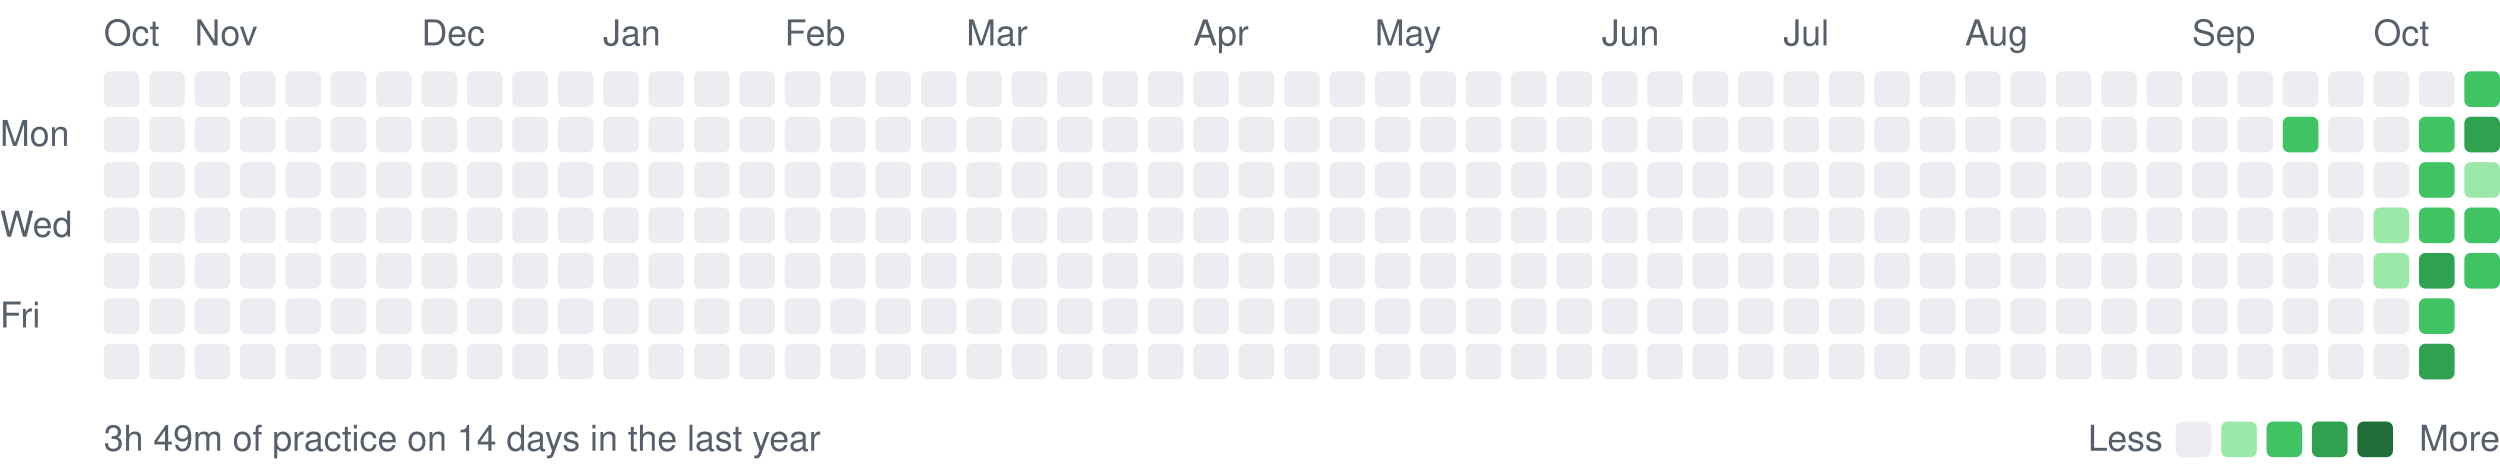
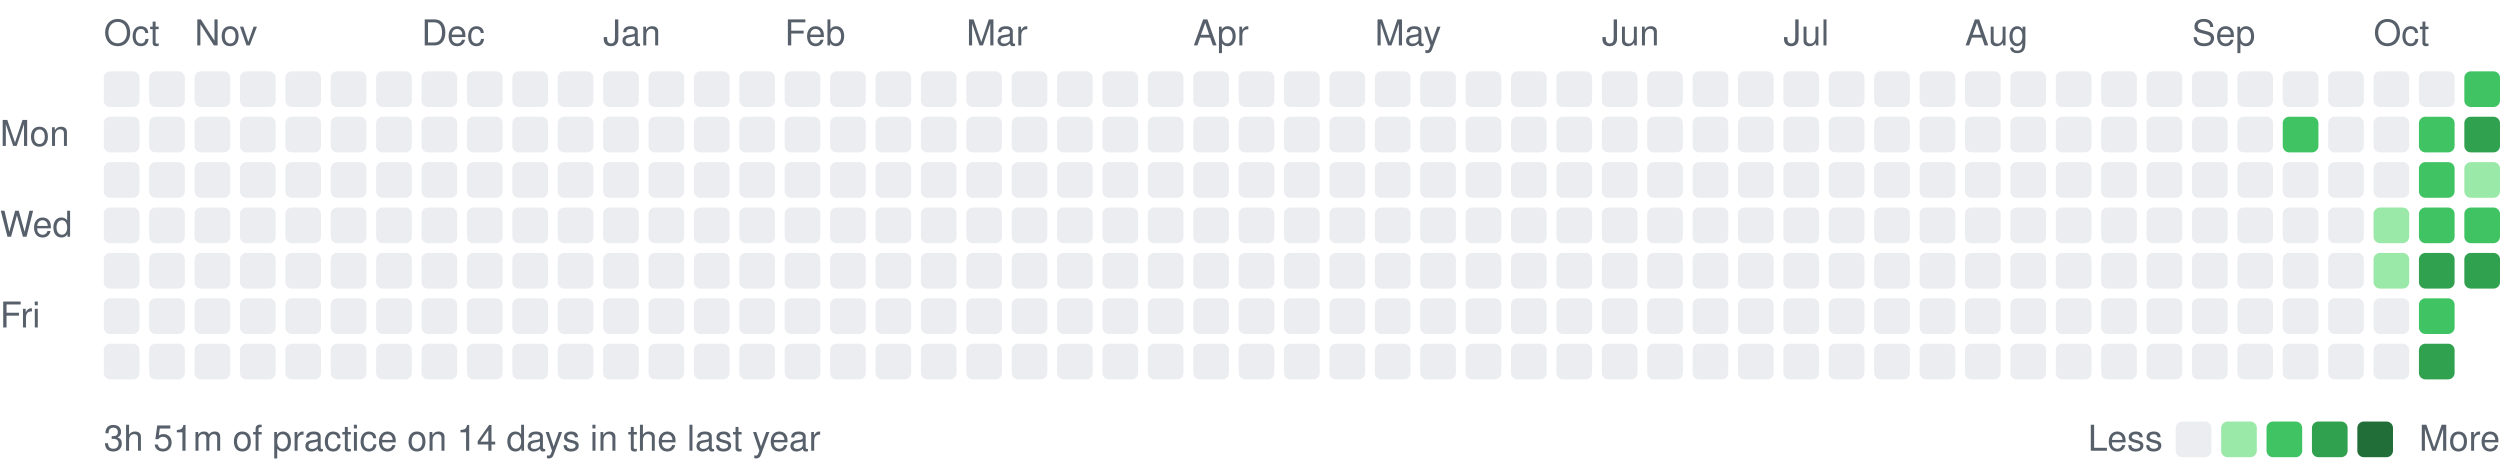
<svg xmlns="http://www.w3.org/2000/svg" width="771" height="145" viewBox="0 0 771 145" font-family="-apple-system, BlinkMacSystemFont, 'Segoe UI', Helvetica, Arial, sans-serif" font-size="11">
  <style>
.kc-t { fill: #57606a; }
.kc-h { fill: #24292f; }
.kc-g { stroke: #d0d7de; }
.kc-l0 { fill: #ebedf0; }
.kc-l1 { fill: #9be9a8; }
.kc-l2 { fill: #40c463; }
.kc-l3 { fill: #30a14e; }
.kc-l4 { fill: #216e39; }
.kc-line { stroke: #2da44e; }
.kc-dot { fill: #2da44e; }
@media (prefers-color-scheme: dark) {
:root:not([data-theme="light"]) .kc-t { fill: #8b949e; }
:root:not([data-theme="light"]) .kc-h { fill: #e6edf3; }
:root:not([data-theme="light"]) .kc-g { stroke: #30363d; }
:root:not([data-theme="light"]) .kc-l0 { fill: #262a31; }
:root:not([data-theme="light"]) .kc-l1 { fill: #0e4429; }
:root:not([data-theme="light"]) .kc-l2 { fill: #006d32; }
:root:not([data-theme="light"]) .kc-l3 { fill: #26a641; }
:root:not([data-theme="light"]) .kc-l4 { fill: #39d353; }
:root:not([data-theme="light"]) .kc-line { stroke: #3fb950; }
:root:not([data-theme="light"]) .kc-dot { fill: #3fb950; }
}
:root[data-theme="dark"] .kc-t { fill: #8b949e; }
:root[data-theme="dark"] .kc-h { fill: #e6edf3; }
:root[data-theme="dark"] .kc-g { stroke: #30363d; }
:root[data-theme="dark"] .kc-l0 { fill: #262a31; }
:root[data-theme="dark"] .kc-l1 { fill: #0e4429; }
:root[data-theme="dark"] .kc-l2 { fill: #006d32; }
:root[data-theme="dark"] .kc-l3 { fill: #26a641; }
:root[data-theme="dark"] .kc-l4 { fill: #39d353; }
:root[data-theme="dark"] .kc-line { stroke: #3fb950; }
:root[data-theme="dark"] .kc-dot { fill: #3fb950; }
</style>
  <text class="kc-t" x="32" y="14">Oct</text>
  <text class="kc-t" x="60" y="14">Nov</text>
  <text class="kc-t" x="130" y="14">Dec</text>
  <text class="kc-t" x="186" y="14">Jan</text>
  <text class="kc-t" x="242" y="14">Feb</text>
  <text class="kc-t" x="298" y="14">Mar</text>
  <text class="kc-t" x="368" y="14">Apr</text>
  <text class="kc-t" x="424" y="14">May</text>
  <text class="kc-t" x="494" y="14">Jun</text>
  <text class="kc-t" x="550" y="14">Jul</text>
  <text class="kc-t" x="606" y="14">Aug</text>
  <text class="kc-t" x="676" y="14">Sep</text>
  <text class="kc-t" x="732" y="14">Oct</text>
  <text class="kc-t" x="0" y="45">Mon</text>
  <text class="kc-t" x="0" y="73">Wed</text>
  <text class="kc-t" x="0" y="101">Fri</text>
  <rect class="kc-l0" x="32" y="22" width="11" height="11" rx="2" />
  <rect class="kc-l0" x="32" y="36" width="11" height="11" rx="2" />
  <rect class="kc-l0" x="32" y="50" width="11" height="11" rx="2" />
  <rect class="kc-l0" x="32" y="64" width="11" height="11" rx="2" />
  <rect class="kc-l0" x="32" y="78" width="11" height="11" rx="2" />
  <rect class="kc-l0" x="32" y="92" width="11" height="11" rx="2" />
  <rect class="kc-l0" x="32" y="106" width="11" height="11" rx="2" />
  <rect class="kc-l0" x="46" y="22" width="11" height="11" rx="2" />
  <rect class="kc-l0" x="46" y="36" width="11" height="11" rx="2" />
  <rect class="kc-l0" x="46" y="50" width="11" height="11" rx="2" />
  <rect class="kc-l0" x="46" y="64" width="11" height="11" rx="2" />
  <rect class="kc-l0" x="46" y="78" width="11" height="11" rx="2" />
  <rect class="kc-l0" x="46" y="92" width="11" height="11" rx="2" />
  <rect class="kc-l0" x="46" y="106" width="11" height="11" rx="2" />
  <rect class="kc-l0" x="60" y="22" width="11" height="11" rx="2" />
  <rect class="kc-l0" x="60" y="36" width="11" height="11" rx="2" />
  <rect class="kc-l0" x="60" y="50" width="11" height="11" rx="2" />
  <rect class="kc-l0" x="60" y="64" width="11" height="11" rx="2" />
  <rect class="kc-l0" x="60" y="78" width="11" height="11" rx="2" />
  <rect class="kc-l0" x="60" y="92" width="11" height="11" rx="2" />
  <rect class="kc-l0" x="60" y="106" width="11" height="11" rx="2" />
  <rect class="kc-l0" x="74" y="22" width="11" height="11" rx="2" />
  <rect class="kc-l0" x="74" y="36" width="11" height="11" rx="2" />
  <rect class="kc-l0" x="74" y="50" width="11" height="11" rx="2" />
  <rect class="kc-l0" x="74" y="64" width="11" height="11" rx="2" />
  <rect class="kc-l0" x="74" y="78" width="11" height="11" rx="2" />
  <rect class="kc-l0" x="74" y="92" width="11" height="11" rx="2" />
  <rect class="kc-l0" x="74" y="106" width="11" height="11" rx="2" />
  <rect class="kc-l0" x="88" y="22" width="11" height="11" rx="2" />
  <rect class="kc-l0" x="88" y="36" width="11" height="11" rx="2" />
  <rect class="kc-l0" x="88" y="50" width="11" height="11" rx="2" />
  <rect class="kc-l0" x="88" y="64" width="11" height="11" rx="2" />
  <rect class="kc-l0" x="88" y="78" width="11" height="11" rx="2" />
  <rect class="kc-l0" x="88" y="92" width="11" height="11" rx="2" />
  <rect class="kc-l0" x="88" y="106" width="11" height="11" rx="2" />
  <rect class="kc-l0" x="102" y="22" width="11" height="11" rx="2" />
  <rect class="kc-l0" x="102" y="36" width="11" height="11" rx="2" />
  <rect class="kc-l0" x="102" y="50" width="11" height="11" rx="2" />
  <rect class="kc-l0" x="102" y="64" width="11" height="11" rx="2" />
  <rect class="kc-l0" x="102" y="78" width="11" height="11" rx="2" />
  <rect class="kc-l0" x="102" y="92" width="11" height="11" rx="2" />
  <rect class="kc-l0" x="102" y="106" width="11" height="11" rx="2" />
  <rect class="kc-l0" x="116" y="22" width="11" height="11" rx="2" />
  <rect class="kc-l0" x="116" y="36" width="11" height="11" rx="2" />
  <rect class="kc-l0" x="116" y="50" width="11" height="11" rx="2" />
  <rect class="kc-l0" x="116" y="64" width="11" height="11" rx="2" />
  <rect class="kc-l0" x="116" y="78" width="11" height="11" rx="2" />
  <rect class="kc-l0" x="116" y="92" width="11" height="11" rx="2" />
  <rect class="kc-l0" x="116" y="106" width="11" height="11" rx="2" />
  <rect class="kc-l0" x="130" y="22" width="11" height="11" rx="2" />
  <rect class="kc-l0" x="130" y="36" width="11" height="11" rx="2" />
  <rect class="kc-l0" x="130" y="50" width="11" height="11" rx="2" />
  <rect class="kc-l0" x="130" y="64" width="11" height="11" rx="2" />
  <rect class="kc-l0" x="130" y="78" width="11" height="11" rx="2" />
  <rect class="kc-l0" x="130" y="92" width="11" height="11" rx="2" />
  <rect class="kc-l0" x="130" y="106" width="11" height="11" rx="2" />
  <rect class="kc-l0" x="144" y="22" width="11" height="11" rx="2" />
  <rect class="kc-l0" x="144" y="36" width="11" height="11" rx="2" />
  <rect class="kc-l0" x="144" y="50" width="11" height="11" rx="2" />
  <rect class="kc-l0" x="144" y="64" width="11" height="11" rx="2" />
  <rect class="kc-l0" x="144" y="78" width="11" height="11" rx="2" />
  <rect class="kc-l0" x="144" y="92" width="11" height="11" rx="2" />
  <rect class="kc-l0" x="144" y="106" width="11" height="11" rx="2" />
  <rect class="kc-l0" x="158" y="22" width="11" height="11" rx="2" />
  <rect class="kc-l0" x="158" y="36" width="11" height="11" rx="2" />
  <rect class="kc-l0" x="158" y="50" width="11" height="11" rx="2" />
  <rect class="kc-l0" x="158" y="64" width="11" height="11" rx="2" />
  <rect class="kc-l0" x="158" y="78" width="11" height="11" rx="2" />
  <rect class="kc-l0" x="158" y="92" width="11" height="11" rx="2" />
  <rect class="kc-l0" x="158" y="106" width="11" height="11" rx="2" />
  <rect class="kc-l0" x="172" y="22" width="11" height="11" rx="2" />
  <rect class="kc-l0" x="172" y="36" width="11" height="11" rx="2" />
  <rect class="kc-l0" x="172" y="50" width="11" height="11" rx="2" />
  <rect class="kc-l0" x="172" y="64" width="11" height="11" rx="2" />
  <rect class="kc-l0" x="172" y="78" width="11" height="11" rx="2" />
  <rect class="kc-l0" x="172" y="92" width="11" height="11" rx="2" />
  <rect class="kc-l0" x="172" y="106" width="11" height="11" rx="2" />
  <rect class="kc-l0" x="186" y="22" width="11" height="11" rx="2" />
  <rect class="kc-l0" x="186" y="36" width="11" height="11" rx="2" />
  <rect class="kc-l0" x="186" y="50" width="11" height="11" rx="2" />
  <rect class="kc-l0" x="186" y="64" width="11" height="11" rx="2" />
  <rect class="kc-l0" x="186" y="78" width="11" height="11" rx="2" />
  <rect class="kc-l0" x="186" y="92" width="11" height="11" rx="2" />
  <rect class="kc-l0" x="186" y="106" width="11" height="11" rx="2" />
  <rect class="kc-l0" x="200" y="22" width="11" height="11" rx="2" />
  <rect class="kc-l0" x="200" y="36" width="11" height="11" rx="2" />
  <rect class="kc-l0" x="200" y="50" width="11" height="11" rx="2" />
  <rect class="kc-l0" x="200" y="64" width="11" height="11" rx="2" />
  <rect class="kc-l0" x="200" y="78" width="11" height="11" rx="2" />
  <rect class="kc-l0" x="200" y="92" width="11" height="11" rx="2" />
  <rect class="kc-l0" x="200" y="106" width="11" height="11" rx="2" />
  <rect class="kc-l0" x="214" y="22" width="11" height="11" rx="2" />
  <rect class="kc-l0" x="214" y="36" width="11" height="11" rx="2" />
  <rect class="kc-l0" x="214" y="50" width="11" height="11" rx="2" />
  <rect class="kc-l0" x="214" y="64" width="11" height="11" rx="2" />
  <rect class="kc-l0" x="214" y="78" width="11" height="11" rx="2" />
  <rect class="kc-l0" x="214" y="92" width="11" height="11" rx="2" />
  <rect class="kc-l0" x="214" y="106" width="11" height="11" rx="2" />
  <rect class="kc-l0" x="228" y="22" width="11" height="11" rx="2" />
  <rect class="kc-l0" x="228" y="36" width="11" height="11" rx="2" />
  <rect class="kc-l0" x="228" y="50" width="11" height="11" rx="2" />
  <rect class="kc-l0" x="228" y="64" width="11" height="11" rx="2" />
  <rect class="kc-l0" x="228" y="78" width="11" height="11" rx="2" />
  <rect class="kc-l0" x="228" y="92" width="11" height="11" rx="2" />
  <rect class="kc-l0" x="228" y="106" width="11" height="11" rx="2" />
  <rect class="kc-l0" x="242" y="22" width="11" height="11" rx="2" />
  <rect class="kc-l0" x="242" y="36" width="11" height="11" rx="2" />
  <rect class="kc-l0" x="242" y="50" width="11" height="11" rx="2" />
  <rect class="kc-l0" x="242" y="64" width="11" height="11" rx="2" />
  <rect class="kc-l0" x="242" y="78" width="11" height="11" rx="2" />
  <rect class="kc-l0" x="242" y="92" width="11" height="11" rx="2" />
  <rect class="kc-l0" x="242" y="106" width="11" height="11" rx="2" />
  <rect class="kc-l0" x="256" y="22" width="11" height="11" rx="2" />
  <rect class="kc-l0" x="256" y="36" width="11" height="11" rx="2" />
  <rect class="kc-l0" x="256" y="50" width="11" height="11" rx="2" />
  <rect class="kc-l0" x="256" y="64" width="11" height="11" rx="2" />
  <rect class="kc-l0" x="256" y="78" width="11" height="11" rx="2" />
  <rect class="kc-l0" x="256" y="92" width="11" height="11" rx="2" />
  <rect class="kc-l0" x="256" y="106" width="11" height="11" rx="2" />
  <rect class="kc-l0" x="270" y="22" width="11" height="11" rx="2" />
  <rect class="kc-l0" x="270" y="36" width="11" height="11" rx="2" />
  <rect class="kc-l0" x="270" y="50" width="11" height="11" rx="2" />
  <rect class="kc-l0" x="270" y="64" width="11" height="11" rx="2" />
  <rect class="kc-l0" x="270" y="78" width="11" height="11" rx="2" />
  <rect class="kc-l0" x="270" y="92" width="11" height="11" rx="2" />
  <rect class="kc-l0" x="270" y="106" width="11" height="11" rx="2" />
  <rect class="kc-l0" x="284" y="22" width="11" height="11" rx="2" />
  <rect class="kc-l0" x="284" y="36" width="11" height="11" rx="2" />
  <rect class="kc-l0" x="284" y="50" width="11" height="11" rx="2" />
  <rect class="kc-l0" x="284" y="64" width="11" height="11" rx="2" />
  <rect class="kc-l0" x="284" y="78" width="11" height="11" rx="2" />
  <rect class="kc-l0" x="284" y="92" width="11" height="11" rx="2" />
  <rect class="kc-l0" x="284" y="106" width="11" height="11" rx="2" />
  <rect class="kc-l0" x="298" y="22" width="11" height="11" rx="2" />
  <rect class="kc-l0" x="298" y="36" width="11" height="11" rx="2" />
  <rect class="kc-l0" x="298" y="50" width="11" height="11" rx="2" />
  <rect class="kc-l0" x="298" y="64" width="11" height="11" rx="2" />
  <rect class="kc-l0" x="298" y="78" width="11" height="11" rx="2" />
  <rect class="kc-l0" x="298" y="92" width="11" height="11" rx="2" />
  <rect class="kc-l0" x="298" y="106" width="11" height="11" rx="2" />
  <rect class="kc-l0" x="312" y="22" width="11" height="11" rx="2" />
  <rect class="kc-l0" x="312" y="36" width="11" height="11" rx="2" />
  <rect class="kc-l0" x="312" y="50" width="11" height="11" rx="2" />
  <rect class="kc-l0" x="312" y="64" width="11" height="11" rx="2" />
  <rect class="kc-l0" x="312" y="78" width="11" height="11" rx="2" />
  <rect class="kc-l0" x="312" y="92" width="11" height="11" rx="2" />
  <rect class="kc-l0" x="312" y="106" width="11" height="11" rx="2" />
  <rect class="kc-l0" x="326" y="22" width="11" height="11" rx="2" />
  <rect class="kc-l0" x="326" y="36" width="11" height="11" rx="2" />
  <rect class="kc-l0" x="326" y="50" width="11" height="11" rx="2" />
  <rect class="kc-l0" x="326" y="64" width="11" height="11" rx="2" />
  <rect class="kc-l0" x="326" y="78" width="11" height="11" rx="2" />
  <rect class="kc-l0" x="326" y="92" width="11" height="11" rx="2" />
  <rect class="kc-l0" x="326" y="106" width="11" height="11" rx="2" />
  <rect class="kc-l0" x="340" y="22" width="11" height="11" rx="2" />
  <rect class="kc-l0" x="340" y="36" width="11" height="11" rx="2" />
  <rect class="kc-l0" x="340" y="50" width="11" height="11" rx="2" />
  <rect class="kc-l0" x="340" y="64" width="11" height="11" rx="2" />
  <rect class="kc-l0" x="340" y="78" width="11" height="11" rx="2" />
  <rect class="kc-l0" x="340" y="92" width="11" height="11" rx="2" />
  <rect class="kc-l0" x="340" y="106" width="11" height="11" rx="2" />
  <rect class="kc-l0" x="354" y="22" width="11" height="11" rx="2" />
  <rect class="kc-l0" x="354" y="36" width="11" height="11" rx="2" />
  <rect class="kc-l0" x="354" y="50" width="11" height="11" rx="2" />
  <rect class="kc-l0" x="354" y="64" width="11" height="11" rx="2" />
  <rect class="kc-l0" x="354" y="78" width="11" height="11" rx="2" />
  <rect class="kc-l0" x="354" y="92" width="11" height="11" rx="2" />
  <rect class="kc-l0" x="354" y="106" width="11" height="11" rx="2" />
  <rect class="kc-l0" x="368" y="22" width="11" height="11" rx="2" />
  <rect class="kc-l0" x="368" y="36" width="11" height="11" rx="2" />
  <rect class="kc-l0" x="368" y="50" width="11" height="11" rx="2" />
  <rect class="kc-l0" x="368" y="64" width="11" height="11" rx="2" />
  <rect class="kc-l0" x="368" y="78" width="11" height="11" rx="2" />
  <rect class="kc-l0" x="368" y="92" width="11" height="11" rx="2" />
  <rect class="kc-l0" x="368" y="106" width="11" height="11" rx="2" />
  <rect class="kc-l0" x="382" y="22" width="11" height="11" rx="2" />
  <rect class="kc-l0" x="382" y="36" width="11" height="11" rx="2" />
  <rect class="kc-l0" x="382" y="50" width="11" height="11" rx="2" />
  <rect class="kc-l0" x="382" y="64" width="11" height="11" rx="2" />
  <rect class="kc-l0" x="382" y="78" width="11" height="11" rx="2" />
  <rect class="kc-l0" x="382" y="92" width="11" height="11" rx="2" />
  <rect class="kc-l0" x="382" y="106" width="11" height="11" rx="2" />
  <rect class="kc-l0" x="396" y="22" width="11" height="11" rx="2" />
  <rect class="kc-l0" x="396" y="36" width="11" height="11" rx="2" />
  <rect class="kc-l0" x="396" y="50" width="11" height="11" rx="2" />
  <rect class="kc-l0" x="396" y="64" width="11" height="11" rx="2" />
  <rect class="kc-l0" x="396" y="78" width="11" height="11" rx="2" />
  <rect class="kc-l0" x="396" y="92" width="11" height="11" rx="2" />
  <rect class="kc-l0" x="396" y="106" width="11" height="11" rx="2" />
  <rect class="kc-l0" x="410" y="22" width="11" height="11" rx="2" />
  <rect class="kc-l0" x="410" y="36" width="11" height="11" rx="2" />
  <rect class="kc-l0" x="410" y="50" width="11" height="11" rx="2" />
  <rect class="kc-l0" x="410" y="64" width="11" height="11" rx="2" />
  <rect class="kc-l0" x="410" y="78" width="11" height="11" rx="2" />
  <rect class="kc-l0" x="410" y="92" width="11" height="11" rx="2" />
  <rect class="kc-l0" x="410" y="106" width="11" height="11" rx="2" />
  <rect class="kc-l0" x="424" y="22" width="11" height="11" rx="2" />
  <rect class="kc-l0" x="424" y="36" width="11" height="11" rx="2" />
  <rect class="kc-l0" x="424" y="50" width="11" height="11" rx="2" />
  <rect class="kc-l0" x="424" y="64" width="11" height="11" rx="2" />
  <rect class="kc-l0" x="424" y="78" width="11" height="11" rx="2" />
  <rect class="kc-l0" x="424" y="92" width="11" height="11" rx="2" />
  <rect class="kc-l0" x="424" y="106" width="11" height="11" rx="2" />
  <rect class="kc-l0" x="438" y="22" width="11" height="11" rx="2" />
  <rect class="kc-l0" x="438" y="36" width="11" height="11" rx="2" />
  <rect class="kc-l0" x="438" y="50" width="11" height="11" rx="2" />
  <rect class="kc-l0" x="438" y="64" width="11" height="11" rx="2" />
  <rect class="kc-l0" x="438" y="78" width="11" height="11" rx="2" />
  <rect class="kc-l0" x="438" y="92" width="11" height="11" rx="2" />
  <rect class="kc-l0" x="438" y="106" width="11" height="11" rx="2" />
  <rect class="kc-l0" x="452" y="22" width="11" height="11" rx="2" />
  <rect class="kc-l0" x="452" y="36" width="11" height="11" rx="2" />
  <rect class="kc-l0" x="452" y="50" width="11" height="11" rx="2" />
  <rect class="kc-l0" x="452" y="64" width="11" height="11" rx="2" />
  <rect class="kc-l0" x="452" y="78" width="11" height="11" rx="2" />
  <rect class="kc-l0" x="452" y="92" width="11" height="11" rx="2" />
  <rect class="kc-l0" x="452" y="106" width="11" height="11" rx="2" />
  <rect class="kc-l0" x="466" y="22" width="11" height="11" rx="2" />
  <rect class="kc-l0" x="466" y="36" width="11" height="11" rx="2" />
  <rect class="kc-l0" x="466" y="50" width="11" height="11" rx="2" />
  <rect class="kc-l0" x="466" y="64" width="11" height="11" rx="2" />
  <rect class="kc-l0" x="466" y="78" width="11" height="11" rx="2" />
  <rect class="kc-l0" x="466" y="92" width="11" height="11" rx="2" />
  <rect class="kc-l0" x="466" y="106" width="11" height="11" rx="2" />
  <rect class="kc-l0" x="480" y="22" width="11" height="11" rx="2" />
  <rect class="kc-l0" x="480" y="36" width="11" height="11" rx="2" />
  <rect class="kc-l0" x="480" y="50" width="11" height="11" rx="2" />
  <rect class="kc-l0" x="480" y="64" width="11" height="11" rx="2" />
  <rect class="kc-l0" x="480" y="78" width="11" height="11" rx="2" />
  <rect class="kc-l0" x="480" y="92" width="11" height="11" rx="2" />
  <rect class="kc-l0" x="480" y="106" width="11" height="11" rx="2" />
  <rect class="kc-l0" x="494" y="22" width="11" height="11" rx="2" />
  <rect class="kc-l0" x="494" y="36" width="11" height="11" rx="2" />
  <rect class="kc-l0" x="494" y="50" width="11" height="11" rx="2" />
  <rect class="kc-l0" x="494" y="64" width="11" height="11" rx="2" />
  <rect class="kc-l0" x="494" y="78" width="11" height="11" rx="2" />
  <rect class="kc-l0" x="494" y="92" width="11" height="11" rx="2" />
  <rect class="kc-l0" x="494" y="106" width="11" height="11" rx="2" />
  <rect class="kc-l0" x="508" y="22" width="11" height="11" rx="2" />
  <rect class="kc-l0" x="508" y="36" width="11" height="11" rx="2" />
  <rect class="kc-l0" x="508" y="50" width="11" height="11" rx="2" />
  <rect class="kc-l0" x="508" y="64" width="11" height="11" rx="2" />
  <rect class="kc-l0" x="508" y="78" width="11" height="11" rx="2" />
  <rect class="kc-l0" x="508" y="92" width="11" height="11" rx="2" />
  <rect class="kc-l0" x="508" y="106" width="11" height="11" rx="2" />
  <rect class="kc-l0" x="522" y="22" width="11" height="11" rx="2" />
  <rect class="kc-l0" x="522" y="36" width="11" height="11" rx="2" />
  <rect class="kc-l0" x="522" y="50" width="11" height="11" rx="2" />
  <rect class="kc-l0" x="522" y="64" width="11" height="11" rx="2" />
  <rect class="kc-l0" x="522" y="78" width="11" height="11" rx="2" />
  <rect class="kc-l0" x="522" y="92" width="11" height="11" rx="2" />
  <rect class="kc-l0" x="522" y="106" width="11" height="11" rx="2" />
  <rect class="kc-l0" x="536" y="22" width="11" height="11" rx="2" />
  <rect class="kc-l0" x="536" y="36" width="11" height="11" rx="2" />
  <rect class="kc-l0" x="536" y="50" width="11" height="11" rx="2" />
  <rect class="kc-l0" x="536" y="64" width="11" height="11" rx="2" />
  <rect class="kc-l0" x="536" y="78" width="11" height="11" rx="2" />
  <rect class="kc-l0" x="536" y="92" width="11" height="11" rx="2" />
  <rect class="kc-l0" x="536" y="106" width="11" height="11" rx="2" />
  <rect class="kc-l0" x="550" y="22" width="11" height="11" rx="2" />
  <rect class="kc-l0" x="550" y="36" width="11" height="11" rx="2" />
  <rect class="kc-l0" x="550" y="50" width="11" height="11" rx="2" />
  <rect class="kc-l0" x="550" y="64" width="11" height="11" rx="2" />
  <rect class="kc-l0" x="550" y="78" width="11" height="11" rx="2" />
  <rect class="kc-l0" x="550" y="92" width="11" height="11" rx="2" />
  <rect class="kc-l0" x="550" y="106" width="11" height="11" rx="2" />
  <rect class="kc-l0" x="564" y="22" width="11" height="11" rx="2" />
  <rect class="kc-l0" x="564" y="36" width="11" height="11" rx="2" />
  <rect class="kc-l0" x="564" y="50" width="11" height="11" rx="2" />
  <rect class="kc-l0" x="564" y="64" width="11" height="11" rx="2" />
  <rect class="kc-l0" x="564" y="78" width="11" height="11" rx="2" />
  <rect class="kc-l0" x="564" y="92" width="11" height="11" rx="2" />
  <rect class="kc-l0" x="564" y="106" width="11" height="11" rx="2" />
  <rect class="kc-l0" x="578" y="22" width="11" height="11" rx="2" />
  <rect class="kc-l0" x="578" y="36" width="11" height="11" rx="2" />
  <rect class="kc-l0" x="578" y="50" width="11" height="11" rx="2" />
  <rect class="kc-l0" x="578" y="64" width="11" height="11" rx="2" />
  <rect class="kc-l0" x="578" y="78" width="11" height="11" rx="2" />
  <rect class="kc-l0" x="578" y="92" width="11" height="11" rx="2" />
  <rect class="kc-l0" x="578" y="106" width="11" height="11" rx="2" />
  <rect class="kc-l0" x="592" y="22" width="11" height="11" rx="2" />
  <rect class="kc-l0" x="592" y="36" width="11" height="11" rx="2" />
  <rect class="kc-l0" x="592" y="50" width="11" height="11" rx="2" />
  <rect class="kc-l0" x="592" y="64" width="11" height="11" rx="2" />
  <rect class="kc-l0" x="592" y="78" width="11" height="11" rx="2" />
  <rect class="kc-l0" x="592" y="92" width="11" height="11" rx="2" />
  <rect class="kc-l0" x="592" y="106" width="11" height="11" rx="2" />
  <rect class="kc-l0" x="606" y="22" width="11" height="11" rx="2" />
  <rect class="kc-l0" x="606" y="36" width="11" height="11" rx="2" />
  <rect class="kc-l0" x="606" y="50" width="11" height="11" rx="2" />
  <rect class="kc-l0" x="606" y="64" width="11" height="11" rx="2" />
  <rect class="kc-l0" x="606" y="78" width="11" height="11" rx="2" />
  <rect class="kc-l0" x="606" y="92" width="11" height="11" rx="2" />
  <rect class="kc-l0" x="606" y="106" width="11" height="11" rx="2" />
  <rect class="kc-l0" x="620" y="22" width="11" height="11" rx="2" />
  <rect class="kc-l0" x="620" y="36" width="11" height="11" rx="2" />
  <rect class="kc-l0" x="620" y="50" width="11" height="11" rx="2" />
  <rect class="kc-l0" x="620" y="64" width="11" height="11" rx="2" />
  <rect class="kc-l0" x="620" y="78" width="11" height="11" rx="2" />
  <rect class="kc-l0" x="620" y="92" width="11" height="11" rx="2" />
  <rect class="kc-l0" x="620" y="106" width="11" height="11" rx="2" />
  <rect class="kc-l0" x="634" y="22" width="11" height="11" rx="2" />
  <rect class="kc-l0" x="634" y="36" width="11" height="11" rx="2" />
  <rect class="kc-l0" x="634" y="50" width="11" height="11" rx="2" />
  <rect class="kc-l0" x="634" y="64" width="11" height="11" rx="2" />
  <rect class="kc-l0" x="634" y="78" width="11" height="11" rx="2" />
  <rect class="kc-l0" x="634" y="92" width="11" height="11" rx="2" />
  <rect class="kc-l0" x="634" y="106" width="11" height="11" rx="2" />
  <rect class="kc-l0" x="648" y="22" width="11" height="11" rx="2" />
  <rect class="kc-l0" x="648" y="36" width="11" height="11" rx="2" />
  <rect class="kc-l0" x="648" y="50" width="11" height="11" rx="2" />
  <rect class="kc-l0" x="648" y="64" width="11" height="11" rx="2" />
  <rect class="kc-l0" x="648" y="78" width="11" height="11" rx="2" />
  <rect class="kc-l0" x="648" y="92" width="11" height="11" rx="2" />
  <rect class="kc-l0" x="648" y="106" width="11" height="11" rx="2" />
  <rect class="kc-l0" x="662" y="22" width="11" height="11" rx="2" />
  <rect class="kc-l0" x="662" y="36" width="11" height="11" rx="2" />
  <rect class="kc-l0" x="662" y="50" width="11" height="11" rx="2" />
  <rect class="kc-l0" x="662" y="64" width="11" height="11" rx="2" />
  <rect class="kc-l0" x="662" y="78" width="11" height="11" rx="2" />
  <rect class="kc-l0" x="662" y="92" width="11" height="11" rx="2" />
  <rect class="kc-l0" x="662" y="106" width="11" height="11" rx="2" />
  <rect class="kc-l0" x="676" y="22" width="11" height="11" rx="2" />
  <rect class="kc-l0" x="676" y="36" width="11" height="11" rx="2" />
  <rect class="kc-l0" x="676" y="50" width="11" height="11" rx="2" />
  <rect class="kc-l0" x="676" y="64" width="11" height="11" rx="2" />
  <rect class="kc-l0" x="676" y="78" width="11" height="11" rx="2" />
  <rect class="kc-l0" x="676" y="92" width="11" height="11" rx="2" />
  <rect class="kc-l0" x="676" y="106" width="11" height="11" rx="2" />
  <rect class="kc-l0" x="690" y="22" width="11" height="11" rx="2" />
  <rect class="kc-l0" x="690" y="36" width="11" height="11" rx="2" />
  <rect class="kc-l0" x="690" y="50" width="11" height="11" rx="2" />
  <rect class="kc-l0" x="690" y="64" width="11" height="11" rx="2" />
  <rect class="kc-l0" x="690" y="78" width="11" height="11" rx="2" />
  <rect class="kc-l0" x="690" y="92" width="11" height="11" rx="2" />
  <rect class="kc-l0" x="690" y="106" width="11" height="11" rx="2" />
  <rect class="kc-l0" x="704" y="22" width="11" height="11" rx="2" />
  <rect class="kc-l2" x="704" y="36" width="11" height="11" rx="2" />
  <rect class="kc-l0" x="704" y="50" width="11" height="11" rx="2" />
  <rect class="kc-l0" x="704" y="64" width="11" height="11" rx="2" />
  <rect class="kc-l0" x="704" y="78" width="11" height="11" rx="2" />
  <rect class="kc-l0" x="704" y="92" width="11" height="11" rx="2" />
  <rect class="kc-l0" x="704" y="106" width="11" height="11" rx="2" />
  <rect class="kc-l0" x="718" y="22" width="11" height="11" rx="2" />
  <rect class="kc-l0" x="718" y="36" width="11" height="11" rx="2" />
  <rect class="kc-l0" x="718" y="50" width="11" height="11" rx="2" />
  <rect class="kc-l0" x="718" y="64" width="11" height="11" rx="2" />
  <rect class="kc-l0" x="718" y="78" width="11" height="11" rx="2" />
  <rect class="kc-l0" x="718" y="92" width="11" height="11" rx="2" />
  <rect class="kc-l0" x="718" y="106" width="11" height="11" rx="2" />
  <rect class="kc-l0" x="732" y="22" width="11" height="11" rx="2" />
  <rect class="kc-l0" x="732" y="36" width="11" height="11" rx="2" />
  <rect class="kc-l0" x="732" y="50" width="11" height="11" rx="2" />
  <rect class="kc-l1" x="732" y="64" width="11" height="11" rx="2" />
  <rect class="kc-l1" x="732" y="78" width="11" height="11" rx="2" />
  <rect class="kc-l0" x="732" y="92" width="11" height="11" rx="2" />
  <rect class="kc-l0" x="732" y="106" width="11" height="11" rx="2" />
  <rect class="kc-l0" x="746" y="22" width="11" height="11" rx="2" />
  <rect class="kc-l2" x="746" y="36" width="11" height="11" rx="2" />
  <rect class="kc-l2" x="746" y="50" width="11" height="11" rx="2" />
  <rect class="kc-l2" x="746" y="64" width="11" height="11" rx="2" />
  <rect class="kc-l3" x="746" y="78" width="11" height="11" rx="2" />
  <rect class="kc-l2" x="746" y="92" width="11" height="11" rx="2" />
  <rect class="kc-l3" x="746" y="106" width="11" height="11" rx="2" />
  <rect class="kc-l2" x="760" y="22" width="11" height="11" rx="2" />
  <rect class="kc-l3" x="760" y="36" width="11" height="11" rx="2" />
  <rect class="kc-l1" x="760" y="50" width="11" height="11" rx="2" />
  <rect class="kc-l2" x="760" y="64" width="11" height="11" rx="2" />
-   <rect class="kc-l2" x="760" y="78" width="11" height="11" rx="2" />
-   <text class="kc-t" x="32" y="139">3h 49m of practice on 14 days in the last year</text>
+   <rect class="kc-l3" x="760" y="78" width="11" height="11" rx="2" />
+   <text class="kc-t" x="32" y="139">3h 51m of practice on 14 days in the last year</text>
  <text class="kc-t" x="667" y="139" text-anchor="end">Less</text>
  <rect class="kc-l0" x="671" y="130" width="11" height="11" rx="2" />
  <rect class="kc-l1" x="685" y="130" width="11" height="11" rx="2" />
  <rect class="kc-l2" x="699" y="130" width="11" height="11" rx="2" />
  <rect class="kc-l3" x="713" y="130" width="11" height="11" rx="2" />
  <rect class="kc-l4" x="727" y="130" width="11" height="11" rx="2" />
  <text class="kc-t" x="771" y="139" text-anchor="end">More</text>
</svg>
